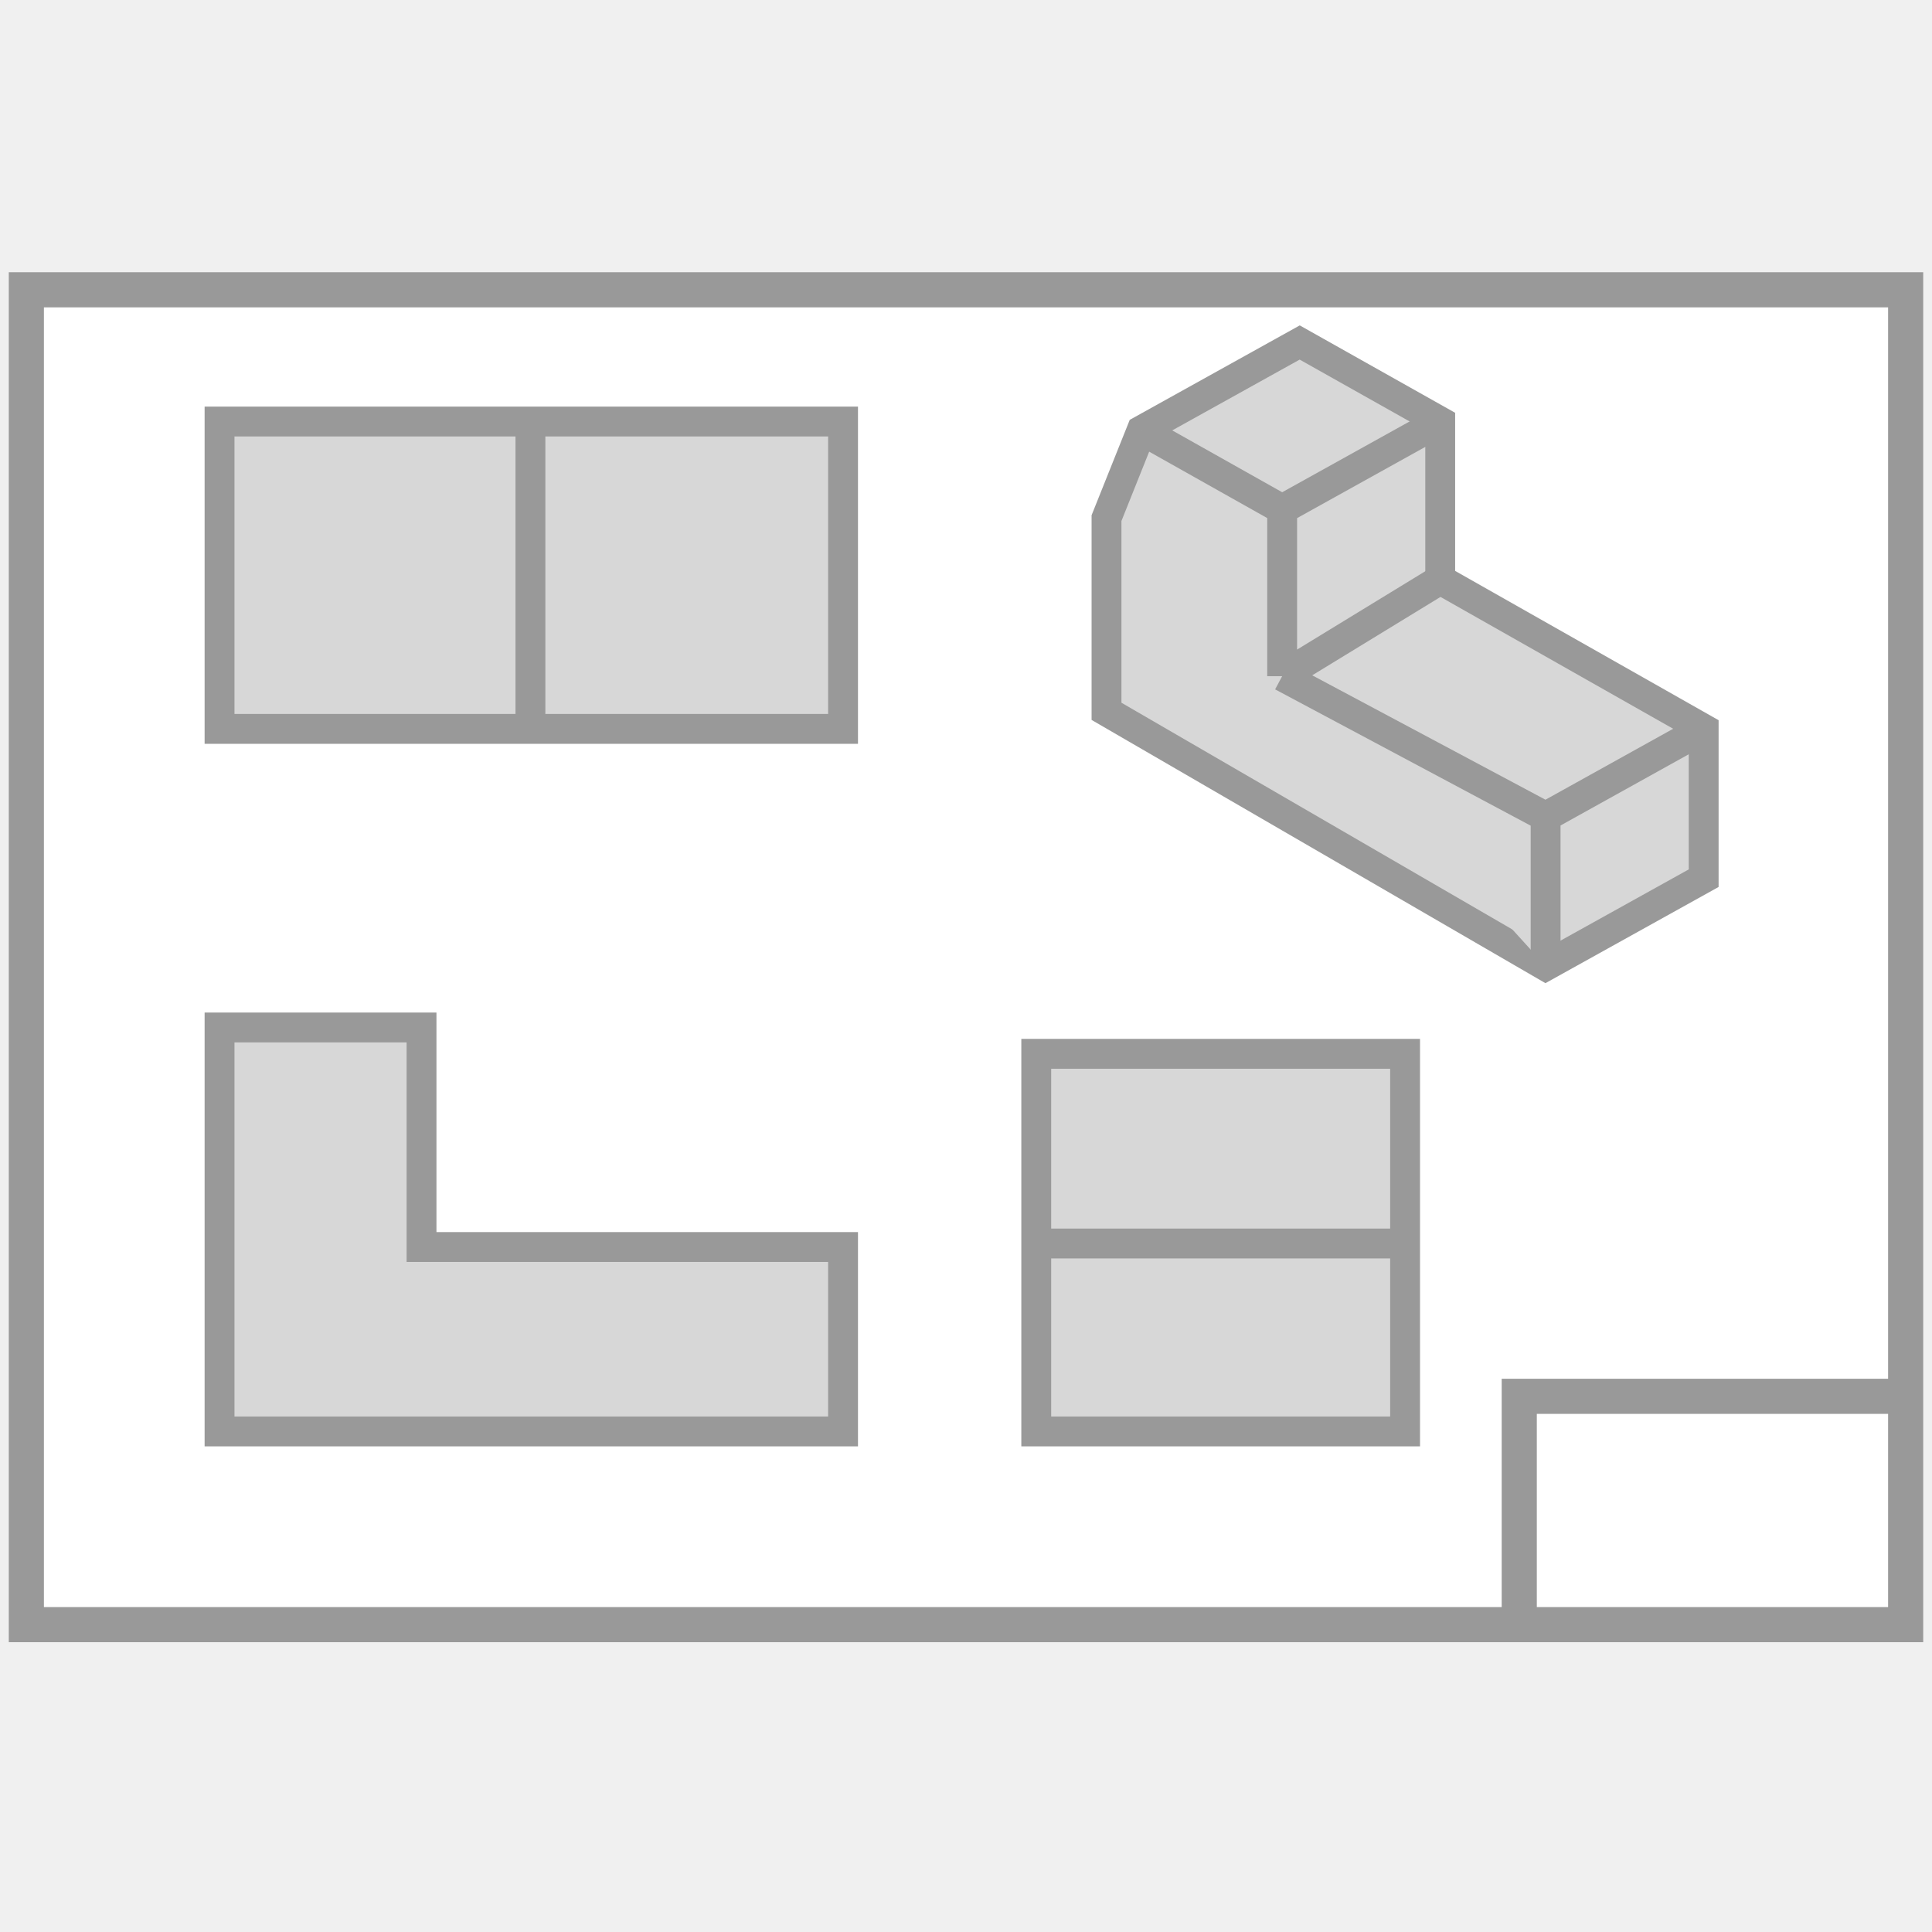
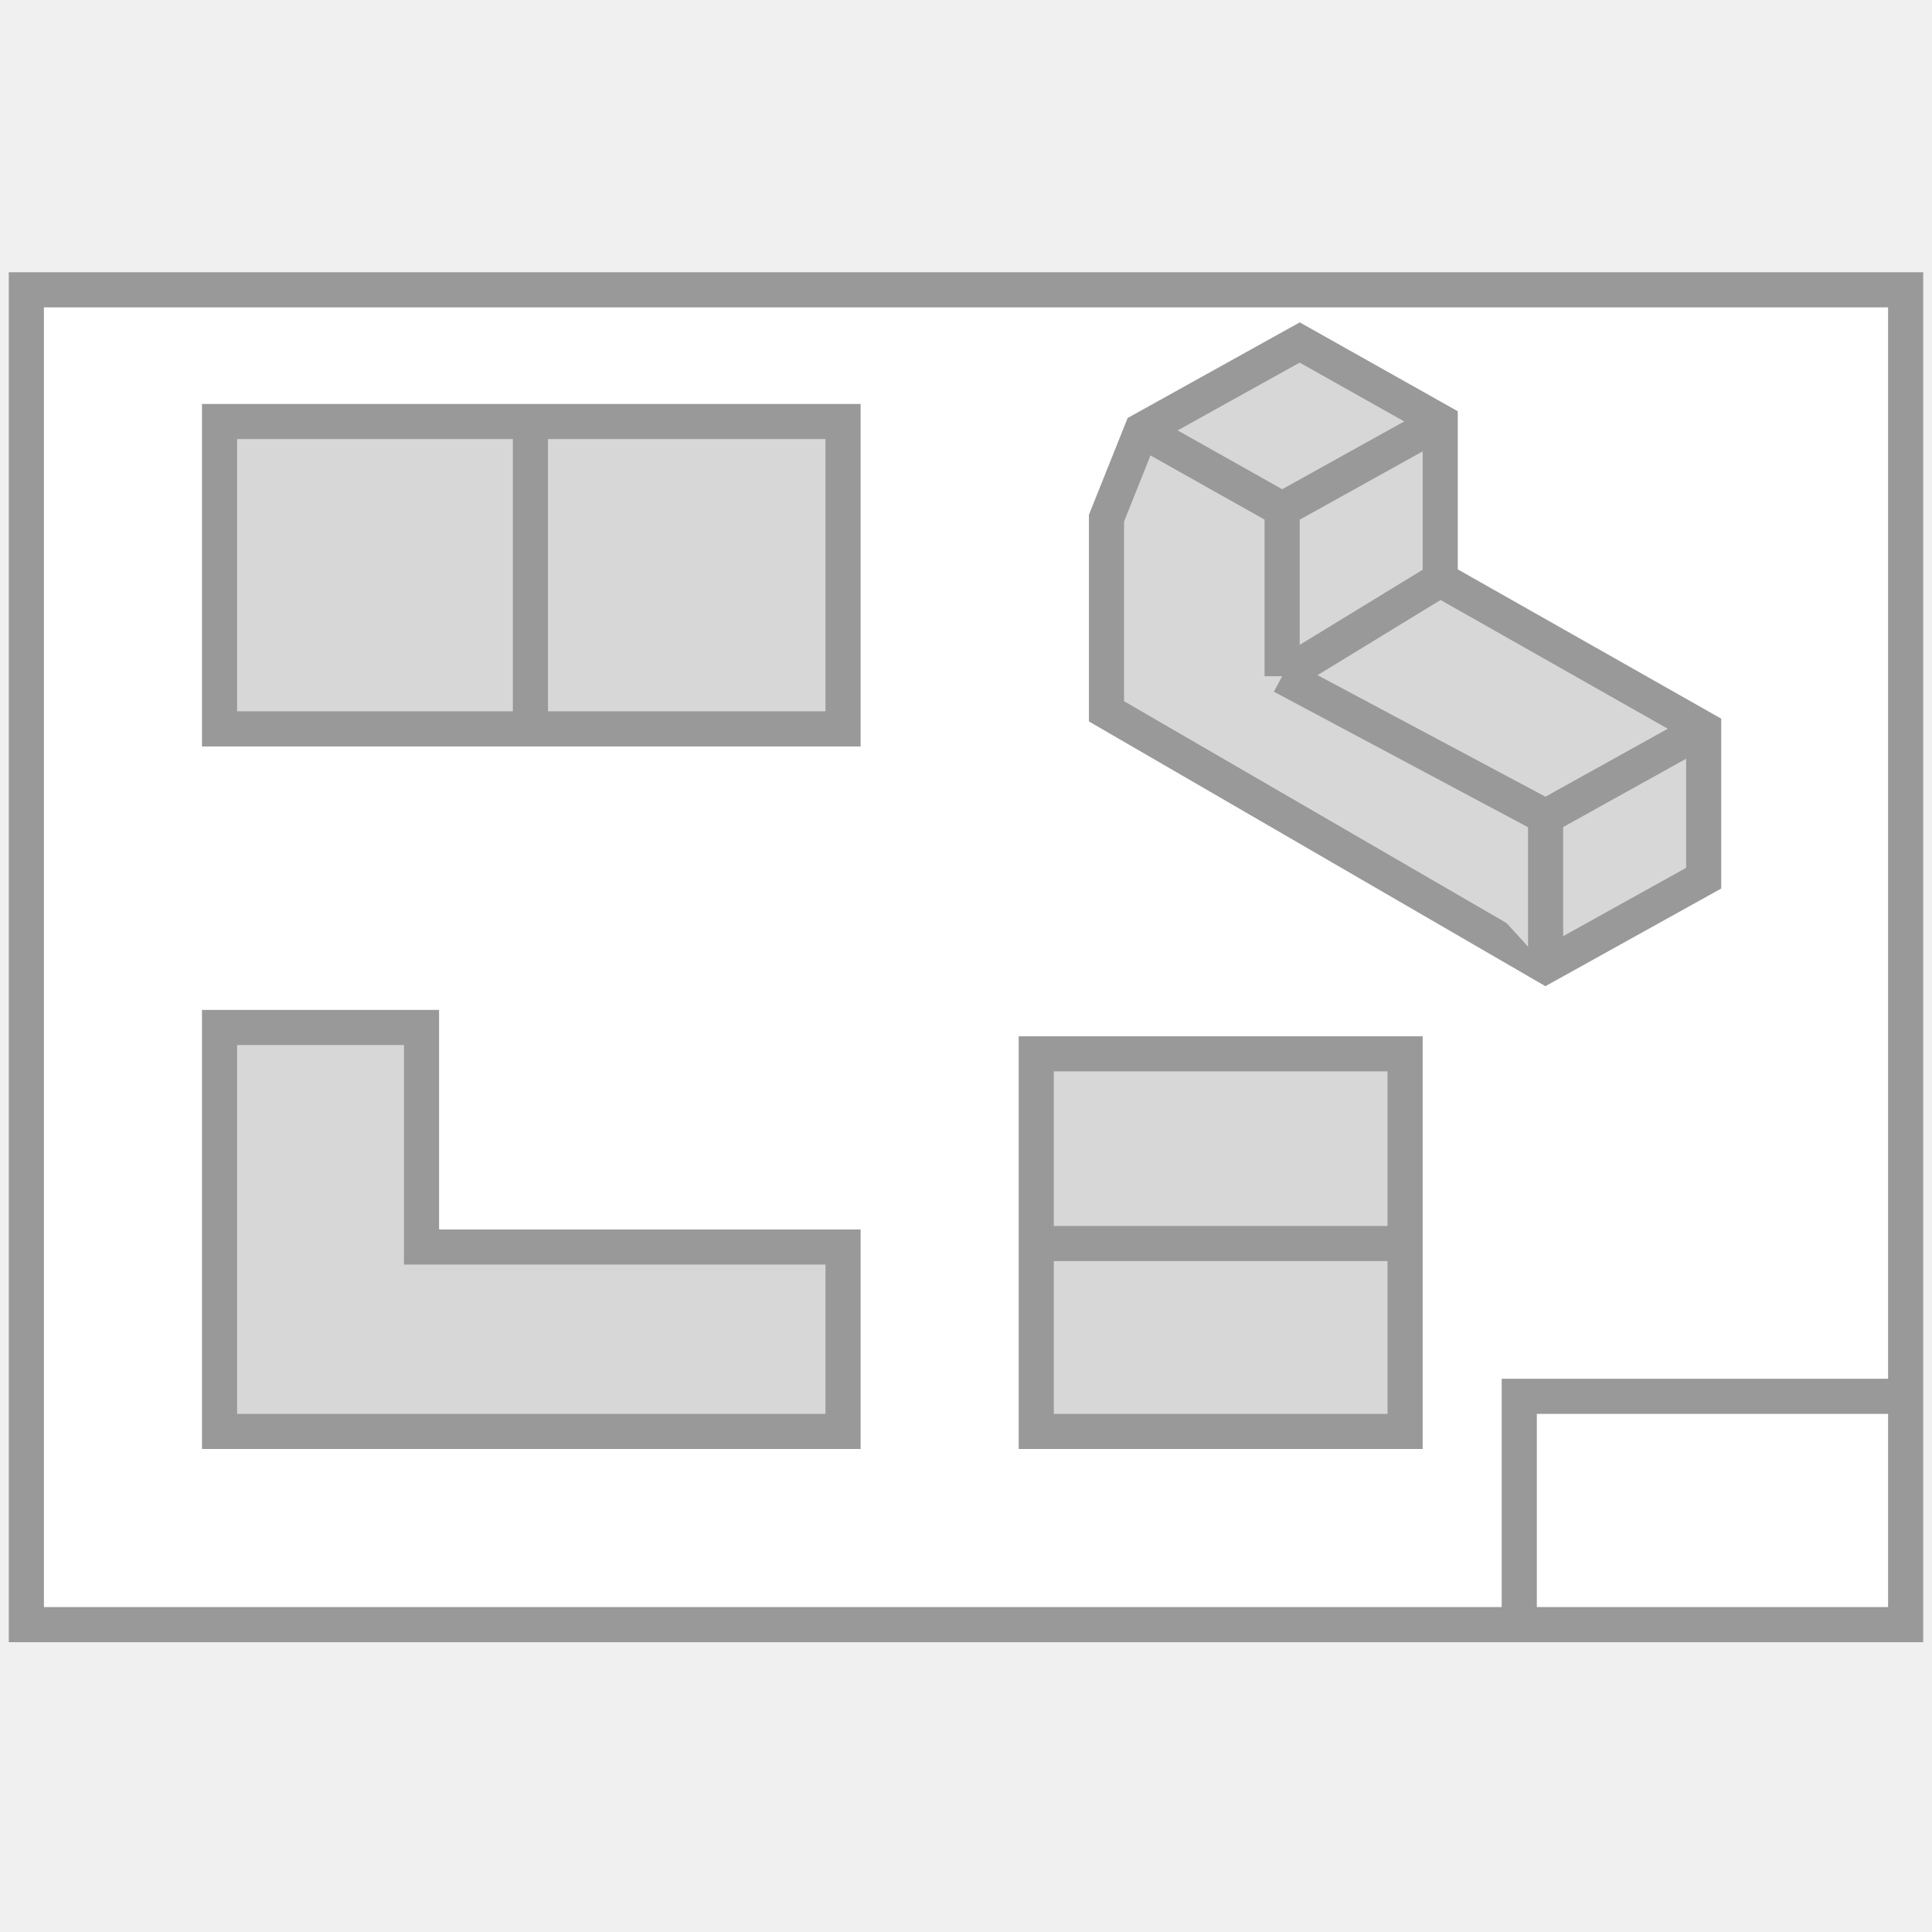
<svg xmlns="http://www.w3.org/2000/svg" width="24" height="24" viewBox="0 0 55 55" fill="none" stroke="#999999">
  <g transform="translate(0 7.5)">
    <path d="M.75 .75H54.25V38.75H.75Z" fill="#ffffff" stroke-width="1" />
    <path d="M43.25 38.75V32.25H54.25" stroke-width="1" />
-     <g fill="#d7d7d7" stroke-width=".85">
+     <g fill="#d7d7d7" stroke-width="1">
      <path d="M6.25 4.5H24V13.25H6.25ZM15.1 4.5V13.25" />
      <path d="M6.25 21.75H12V28H24V33.25H6.25Z" />
      <path d="M29.5 22.5H40V33.25H29.5ZM29.5 27.9H40" />
      <path d="M32.5 4.75L37 2.25L41 4.5V9L48.5 13.25V17.5L44 20L31.5 12.75V7.25Z" />
      <path d="M32.5 4.75L36.5 7V11.75M36.5 7L41 4.5M36.5 11.75L44 15.75V20M44 15.75L48.5 13.25M36.5 11.75L41 9" />
    </g>
  </g>
</svg>
